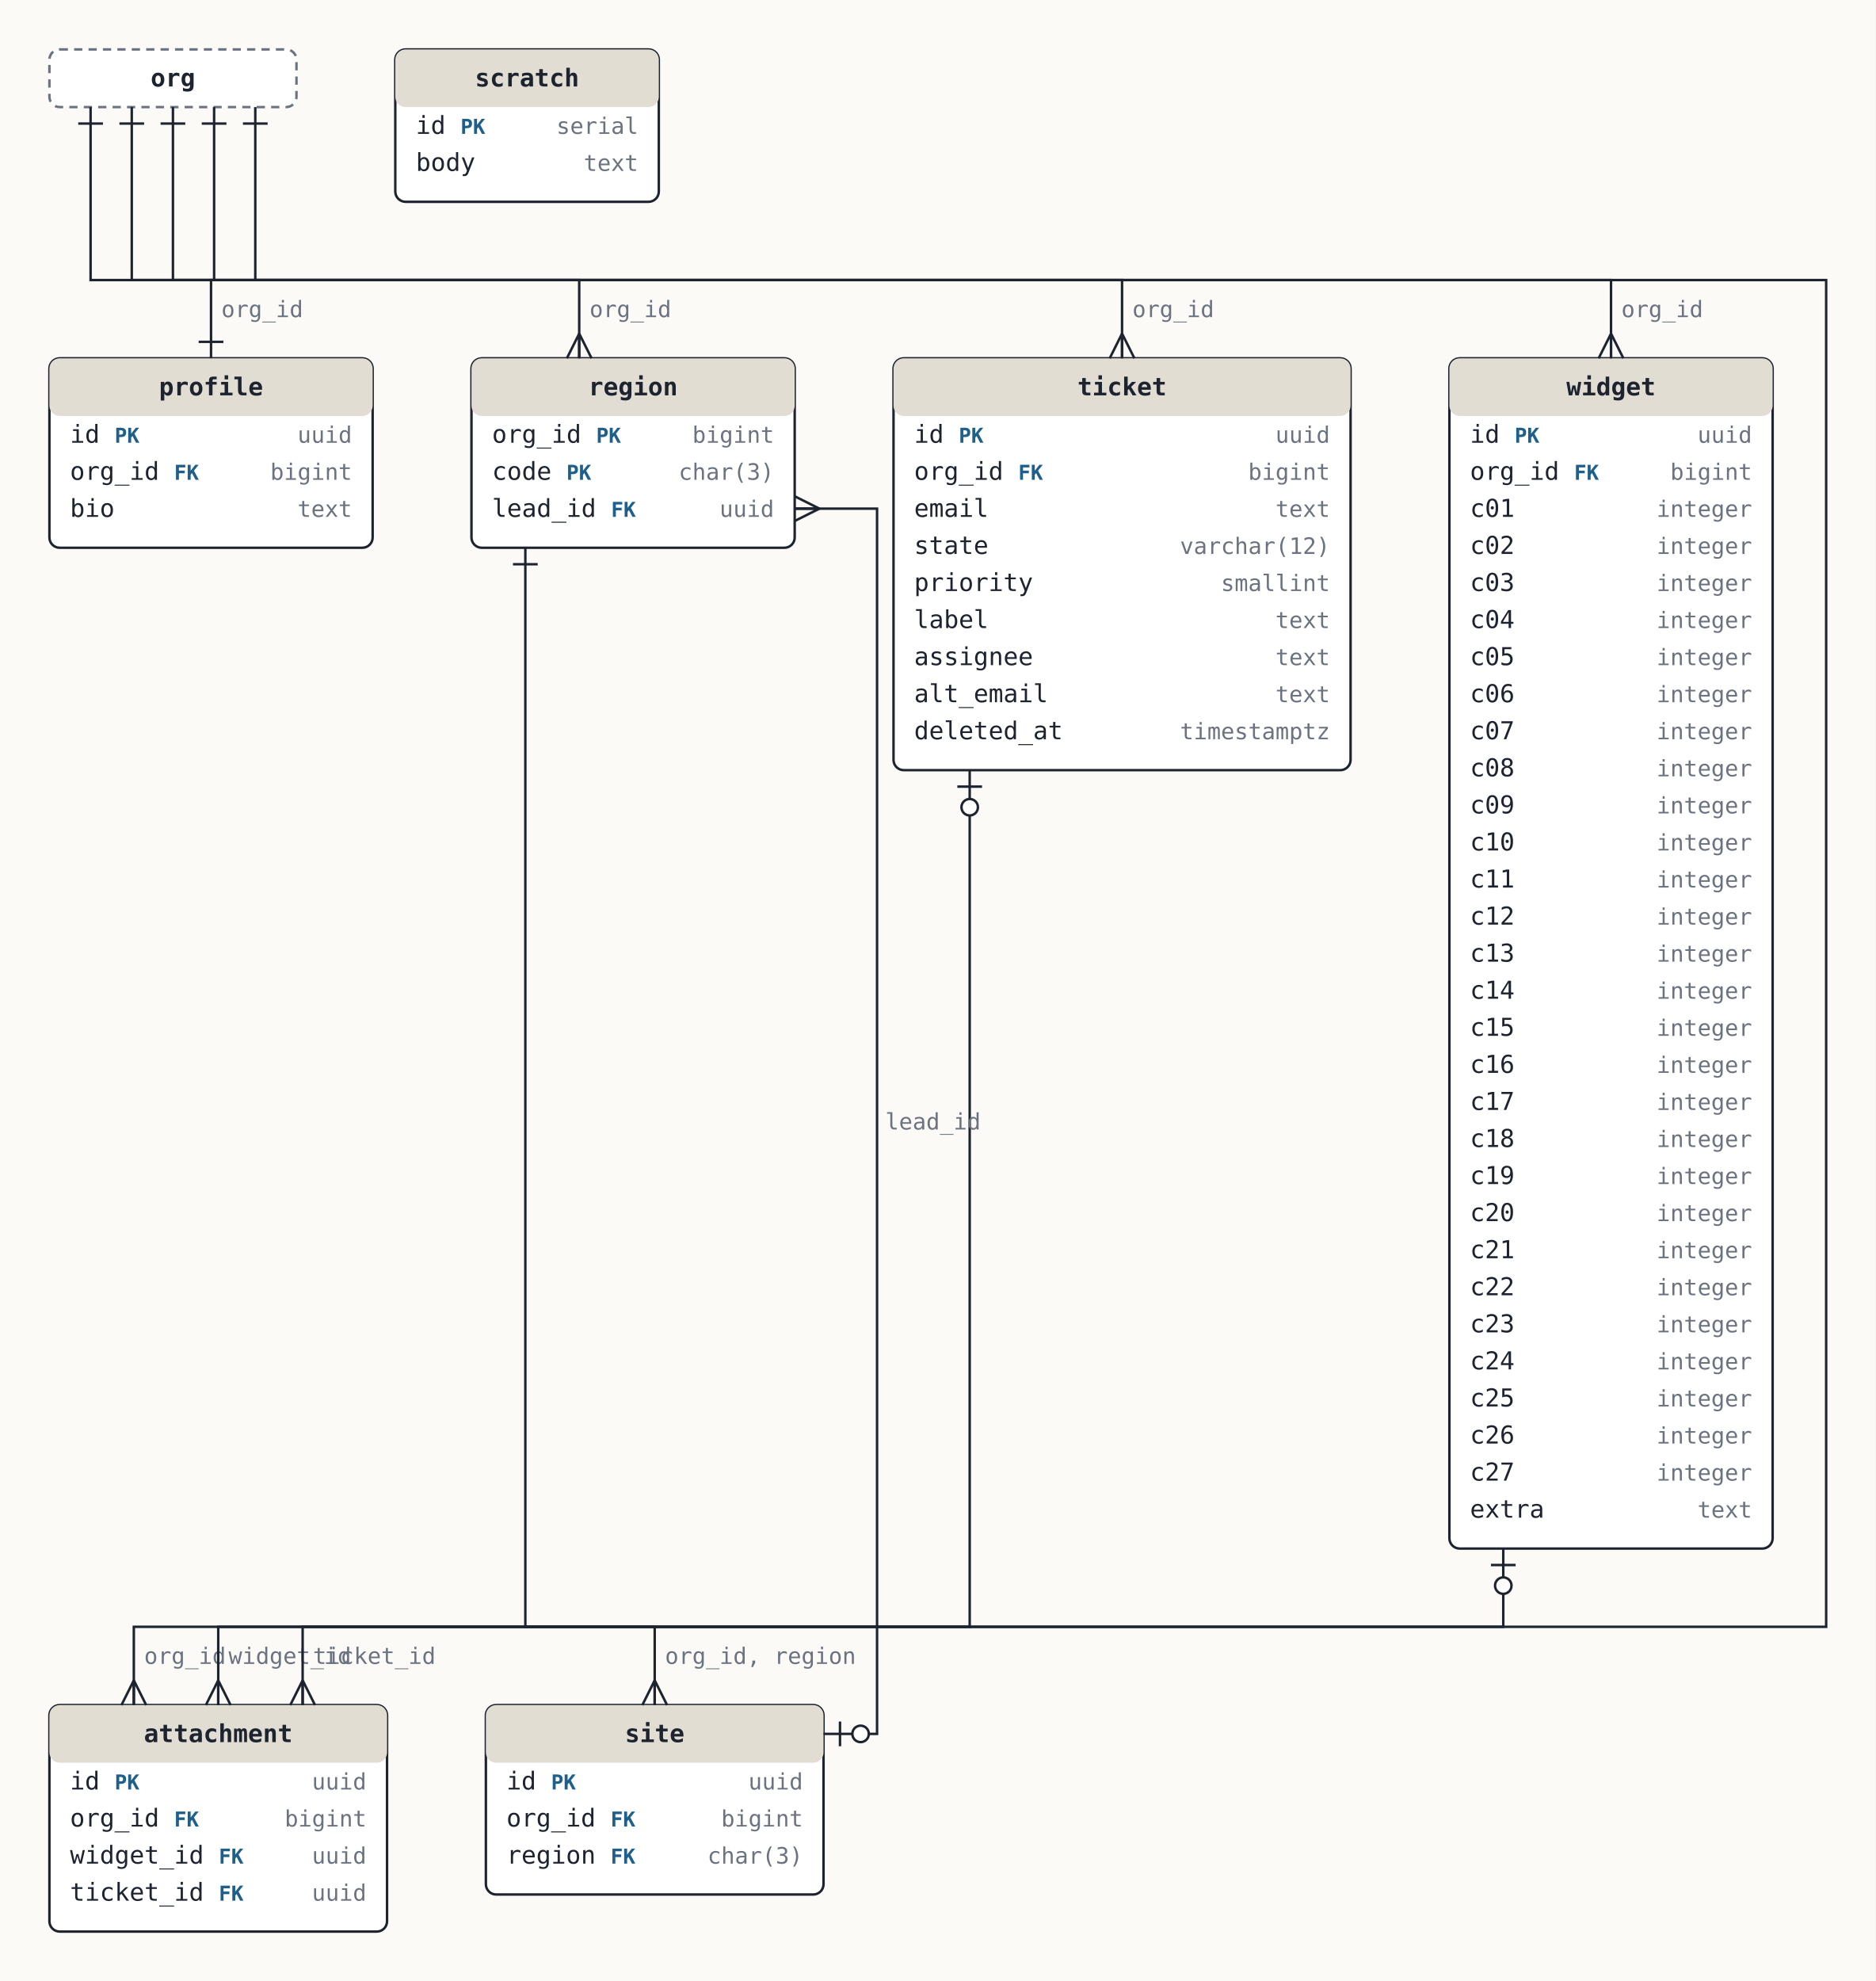
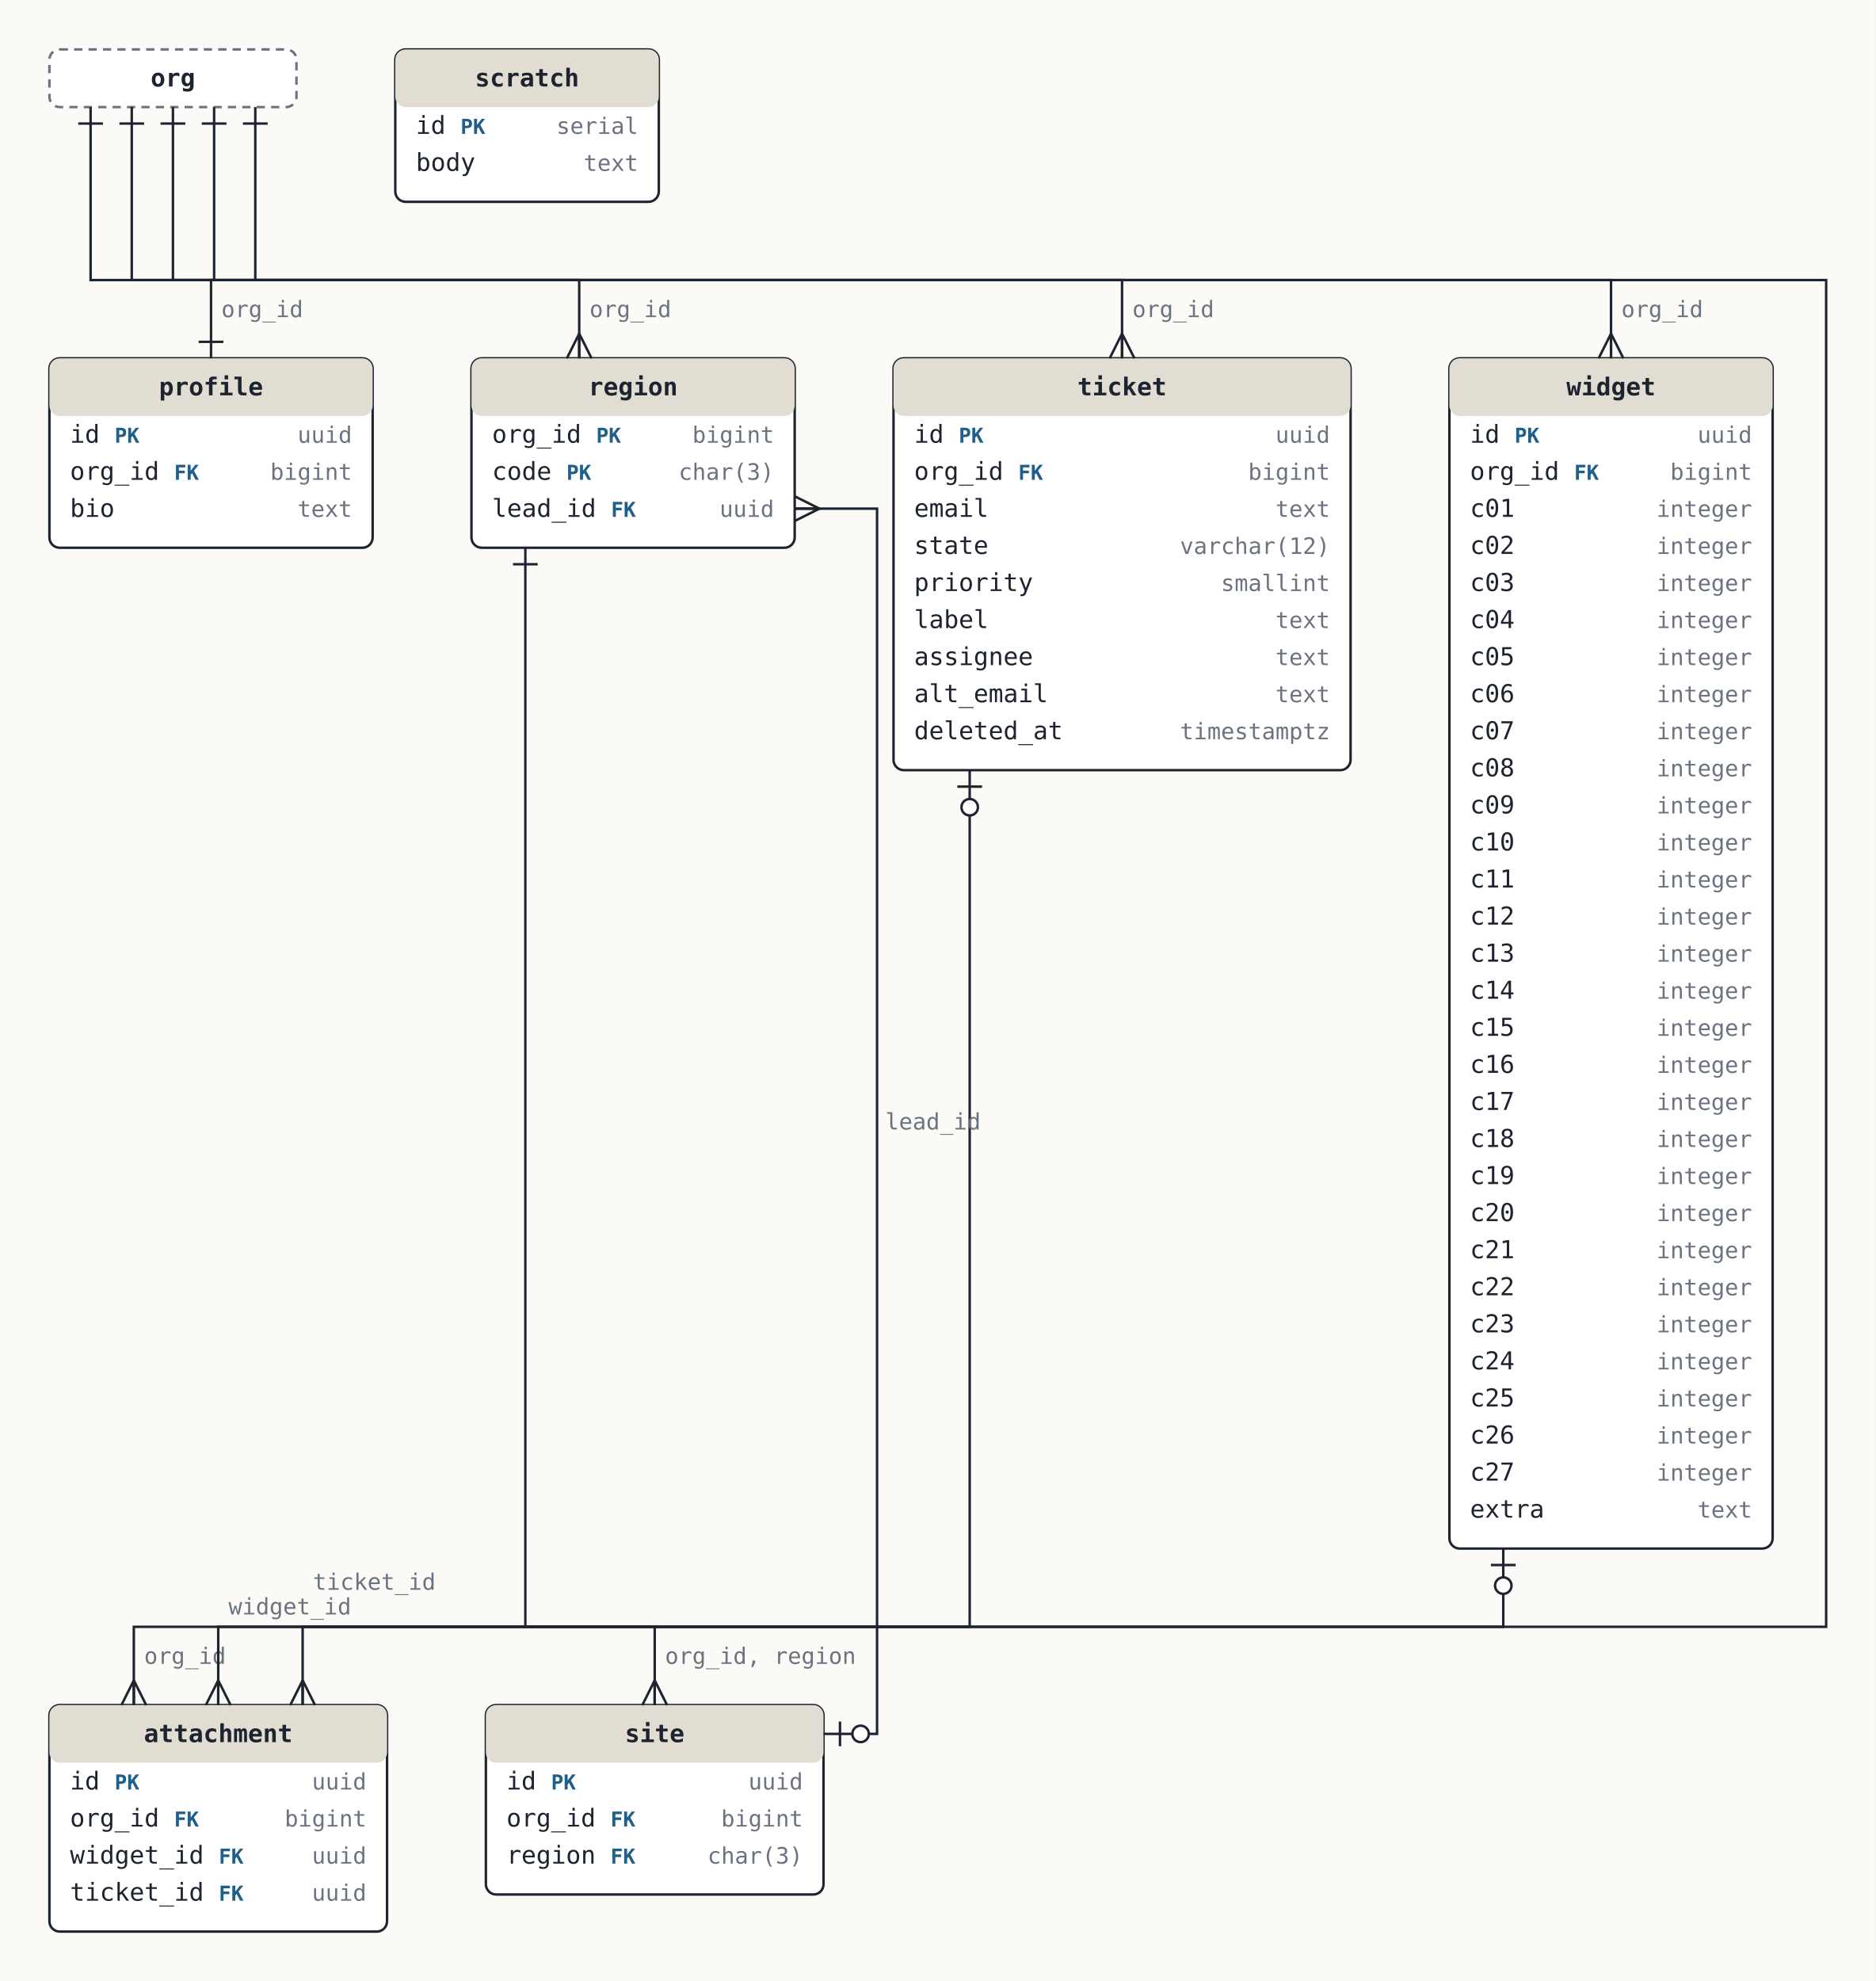
<svg xmlns="http://www.w3.org/2000/svg" class="erd" viewBox="0 0 911 962" width="911" height="962" role="img" aria-label="Entity-relationship diagram: widget, attachment, ticket, profile, region, site, scratch">
  <style>svg{font:12px ui-monospace,SFMono-Regular,Menlo,Consolas,monospace}.bg{fill:#fbfaf7}.bx{fill:#ffffff;stroke:#1d2430;stroke-width:1.2}.hd{fill:#e2ddd3}.stub .bx{stroke:#6b7280;stroke-dasharray:4 3}.stub .hd{fill:none}.ttl{font-weight:700;fill:#1d2430}.col{fill:#1d2430}.typ,.lbl{fill:#6b7280;font-size:11px}.key{fill:#1f5f8b;font-weight:700;font-size:10px}.ln,.end path{fill:none;stroke:#1d2430;stroke-width:1.2}.end circle{fill:#ffffff;stroke:#1d2430;stroke-width:1.2}</style>
  <rect class="bg" width="911" height="962" />
  <g class="tbl" id="erd-widget">
    <rect class="bx" x="704" y="174" width="157" height="578" rx="5" />
    <rect class="hd" x="704" y="174" width="157" height="28" rx="5" />
    <text class="ttl" x="782.5" y="192" text-anchor="middle">widget</text>
    <text class="col" x="714" y="215">id <tspan class="key">PK</tspan>
    </text>
    <text class="typ" x="851" y="215" text-anchor="end">uuid</text>
    <text class="col" x="714" y="233">org_id <tspan class="key">FK</tspan>
    </text>
    <text class="typ" x="851" y="233" text-anchor="end">bigint</text>
    <text class="col" x="714" y="251">c01</text>
    <text class="typ" x="851" y="251" text-anchor="end">integer</text>
    <text class="col" x="714" y="269">c02</text>
    <text class="typ" x="851" y="269" text-anchor="end">integer</text>
    <text class="col" x="714" y="287">c03</text>
    <text class="typ" x="851" y="287" text-anchor="end">integer</text>
    <text class="col" x="714" y="305">c04</text>
    <text class="typ" x="851" y="305" text-anchor="end">integer</text>
    <text class="col" x="714" y="323">c05</text>
    <text class="typ" x="851" y="323" text-anchor="end">integer</text>
    <text class="col" x="714" y="341">c06</text>
    <text class="typ" x="851" y="341" text-anchor="end">integer</text>
    <text class="col" x="714" y="359">c07</text>
    <text class="typ" x="851" y="359" text-anchor="end">integer</text>
    <text class="col" x="714" y="377">c08</text>
    <text class="typ" x="851" y="377" text-anchor="end">integer</text>
    <text class="col" x="714" y="395">c09</text>
    <text class="typ" x="851" y="395" text-anchor="end">integer</text>
    <text class="col" x="714" y="413">c10</text>
    <text class="typ" x="851" y="413" text-anchor="end">integer</text>
    <text class="col" x="714" y="431">c11</text>
    <text class="typ" x="851" y="431" text-anchor="end">integer</text>
    <text class="col" x="714" y="449">c12</text>
    <text class="typ" x="851" y="449" text-anchor="end">integer</text>
    <text class="col" x="714" y="467">c13</text>
    <text class="typ" x="851" y="467" text-anchor="end">integer</text>
    <text class="col" x="714" y="485">c14</text>
    <text class="typ" x="851" y="485" text-anchor="end">integer</text>
    <text class="col" x="714" y="503">c15</text>
    <text class="typ" x="851" y="503" text-anchor="end">integer</text>
    <text class="col" x="714" y="521">c16</text>
    <text class="typ" x="851" y="521" text-anchor="end">integer</text>
    <text class="col" x="714" y="539">c17</text>
    <text class="typ" x="851" y="539" text-anchor="end">integer</text>
    <text class="col" x="714" y="557">c18</text>
    <text class="typ" x="851" y="557" text-anchor="end">integer</text>
    <text class="col" x="714" y="575">c19</text>
    <text class="typ" x="851" y="575" text-anchor="end">integer</text>
    <text class="col" x="714" y="593">c20</text>
    <text class="typ" x="851" y="593" text-anchor="end">integer</text>
    <text class="col" x="714" y="611">c21</text>
    <text class="typ" x="851" y="611" text-anchor="end">integer</text>
    <text class="col" x="714" y="629">c22</text>
    <text class="typ" x="851" y="629" text-anchor="end">integer</text>
    <text class="col" x="714" y="647">c23</text>
    <text class="typ" x="851" y="647" text-anchor="end">integer</text>
    <text class="col" x="714" y="665">c24</text>
    <text class="typ" x="851" y="665" text-anchor="end">integer</text>
    <text class="col" x="714" y="683">c25</text>
    <text class="typ" x="851" y="683" text-anchor="end">integer</text>
    <text class="col" x="714" y="701">c26</text>
    <text class="typ" x="851" y="701" text-anchor="end">integer</text>
    <text class="col" x="714" y="719">c27</text>
    <text class="typ" x="851" y="719" text-anchor="end">integer</text>
    <text class="col" x="714" y="737">extra</text>
    <text class="typ" x="851" y="737" text-anchor="end">text</text>
  </g>
  <g class="tbl" id="erd-attachment">
    <rect class="bx" x="24" y="828" width="164" height="110" rx="5" />
    <rect class="hd" x="24" y="828" width="164" height="28" rx="5" />
    <text class="ttl" x="106" y="846" text-anchor="middle">attachment</text>
    <text class="col" x="34" y="869">id <tspan class="key">PK</tspan>
    </text>
    <text class="typ" x="178" y="869" text-anchor="end">uuid</text>
    <text class="col" x="34" y="887">org_id <tspan class="key">FK</tspan>
    </text>
    <text class="typ" x="178" y="887" text-anchor="end">bigint</text>
    <text class="col" x="34" y="905">widget_id <tspan class="key">FK</tspan>
    </text>
    <text class="typ" x="178" y="905" text-anchor="end">uuid</text>
    <text class="col" x="34" y="923">ticket_id <tspan class="key">FK</tspan>
    </text>
    <text class="typ" x="178" y="923" text-anchor="end">uuid</text>
  </g>
  <g class="tbl" id="erd-ticket">
    <rect class="bx" x="434" y="174" width="222" height="200" rx="5" />
    <rect class="hd" x="434" y="174" width="222" height="28" rx="5" />
    <text class="ttl" x="545" y="192" text-anchor="middle">ticket</text>
    <text class="col" x="444" y="215">id <tspan class="key">PK</tspan>
    </text>
    <text class="typ" x="646" y="215" text-anchor="end">uuid</text>
    <text class="col" x="444" y="233">org_id <tspan class="key">FK</tspan>
    </text>
    <text class="typ" x="646" y="233" text-anchor="end">bigint</text>
    <text class="col" x="444" y="251">email</text>
    <text class="typ" x="646" y="251" text-anchor="end">text</text>
    <text class="col" x="444" y="269">state</text>
    <text class="typ" x="646" y="269" text-anchor="end">varchar(12)</text>
    <text class="col" x="444" y="287">priority</text>
    <text class="typ" x="646" y="287" text-anchor="end">smallint</text>
    <text class="col" x="444" y="305">label</text>
    <text class="typ" x="646" y="305" text-anchor="end">text</text>
    <text class="col" x="444" y="323">assignee</text>
    <text class="typ" x="646" y="323" text-anchor="end">text</text>
    <text class="col" x="444" y="341">alt_email</text>
    <text class="typ" x="646" y="341" text-anchor="end">text</text>
    <text class="col" x="444" y="359">deleted_at</text>
    <text class="typ" x="646" y="359" text-anchor="end">timestamptz</text>
  </g>
  <g class="tbl" id="erd-profile">
    <rect class="bx" x="24" y="174" width="157" height="92" rx="5" />
    <rect class="hd" x="24" y="174" width="157" height="28" rx="5" />
    <text class="ttl" x="102.5" y="192" text-anchor="middle">profile</text>
    <text class="col" x="34" y="215">id <tspan class="key">PK</tspan>
    </text>
    <text class="typ" x="171" y="215" text-anchor="end">uuid</text>
    <text class="col" x="34" y="233">org_id <tspan class="key">FK</tspan>
    </text>
    <text class="typ" x="171" y="233" text-anchor="end">bigint</text>
    <text class="col" x="34" y="251">bio</text>
    <text class="typ" x="171" y="251" text-anchor="end">text</text>
  </g>
  <g class="tbl" id="erd-region">
    <rect class="bx" x="229" y="174" width="157" height="92" rx="5" />
    <rect class="hd" x="229" y="174" width="157" height="28" rx="5" />
    <text class="ttl" x="307.5" y="192" text-anchor="middle">region</text>
    <text class="col" x="239" y="215">org_id <tspan class="key">PK</tspan>
    </text>
    <text class="typ" x="376" y="215" text-anchor="end">bigint</text>
    <text class="col" x="239" y="233">code <tspan class="key">PK</tspan>
    </text>
    <text class="typ" x="376" y="233" text-anchor="end">char(3)</text>
    <text class="col" x="239" y="251">lead_id <tspan class="key">FK</tspan>
    </text>
    <text class="typ" x="376" y="251" text-anchor="end">uuid</text>
  </g>
  <g class="tbl" id="erd-site">
    <rect class="bx" x="236" y="828" width="164" height="92" rx="5" />
    <rect class="hd" x="236" y="828" width="164" height="28" rx="5" />
    <text class="ttl" x="318" y="846" text-anchor="middle">site</text>
    <text class="col" x="246" y="869">id <tspan class="key">PK</tspan>
    </text>
    <text class="typ" x="390" y="869" text-anchor="end">uuid</text>
    <text class="col" x="246" y="887">org_id <tspan class="key">FK</tspan>
    </text>
    <text class="typ" x="390" y="887" text-anchor="end">bigint</text>
    <text class="col" x="246" y="905">region <tspan class="key">FK</tspan>
    </text>
    <text class="typ" x="390" y="905" text-anchor="end">char(3)</text>
  </g>
  <g class="tbl" id="erd-scratch">
    <rect class="bx" x="192" y="24" width="128" height="74" rx="5" />
    <rect class="hd" x="192" y="24" width="128" height="28" rx="5" />
    <text class="ttl" x="256" y="42" text-anchor="middle">scratch</text>
    <text class="col" x="202" y="65">id <tspan class="key">PK</tspan>
    </text>
    <text class="typ" x="310" y="65" text-anchor="end">serial</text>
    <text class="col" x="202" y="83">body</text>
    <text class="typ" x="310" y="83" text-anchor="end">text</text>
  </g>
  <g class="tbl stub" id="erd-org">
    <rect class="bx" x="24" y="24" width="120" height="28" rx="5" />
    <rect class="hd" x="24" y="24" width="120" height="28" rx="5" />
    <text class="ttl" x="84" y="42" text-anchor="middle">org</text>
  </g>
  <g class="edge" data-fk="widget.org_id" data-ends="one many">
    <path class="ln" d="M782.5,174 V136 H44 V52" />
    <g class="end c-many" transform="translate(782.5,174) rotate(-90)">
      <path d="M0,-6 L12,0 M0,0 L12,0 M0,6 L12,0" />
    </g>
    <g class="end p-one" transform="translate(44,52) rotate(90)">
      <path d="M8,-6 L8,6" />
    </g>
    <text class="lbl" x="787.5" y="154">org_id</text>
  </g>
  <g class="edge" data-fk="attachment.org_id" data-ends="one many">
    <path class="ln" d="M65,828 V790 H887 V136 H64 V52" />
    <g class="end c-many" transform="translate(65,828) rotate(-90)">
      <path d="M0,-6 L12,0 M0,0 L12,0 M0,6 L12,0" />
    </g>
    <g class="end p-one" transform="translate(64,52) rotate(90)">
      <path d="M8,-6 L8,6" />
    </g>
    <text class="lbl" x="70" y="808">org_id</text>
  </g>
  <g class="edge" data-fk="attachment.widget_id" data-ends="zero-one many">
    <path class="ln" d="M106,828 V790 H730.167 V752" />
    <g class="end c-many" transform="translate(106,828) rotate(-90)">
      <path d="M0,-6 L12,0 M0,0 L12,0 M0,6 L12,0" />
    </g>
    <g class="end p-zero-one" transform="translate(730.1667,752) rotate(90)">
      <path d="M8,-6 L8,6" />
      <circle cx="18" cy="0" r="4" />
    </g>
-     <text class="lbl" x="111" y="808">widget_id</text>
+     <text class="lbl" x="111" y="784">widget_id</text>
  </g>
  <g class="edge" data-fk="attachment.ticket_id" data-ends="zero-one many">
    <path class="ln" d="M147,828 V790 H471 V374" />
    <g class="end c-many" transform="translate(147,828) rotate(-90)">
      <path d="M0,-6 L12,0 M0,0 L12,0 M0,6 L12,0" />
    </g>
    <g class="end p-zero-one" transform="translate(471,374) rotate(90)">
      <path d="M8,-6 L8,6" />
      <circle cx="18" cy="0" r="4" />
    </g>
-     <text class="lbl" x="152" y="808">ticket_id</text>
+     <text class="lbl" x="152" y="772">ticket_id</text>
  </g>
  <g class="edge" data-fk="ticket.org_id" data-ends="one many">
    <path class="ln" d="M545,174 V136 H84 V52" />
    <g class="end c-many" transform="translate(545,174) rotate(-90)">
      <path d="M0,-6 L12,0 M0,0 L12,0 M0,6 L12,0" />
    </g>
    <g class="end p-one" transform="translate(84,52) rotate(90)">
      <path d="M8,-6 L8,6" />
    </g>
    <text class="lbl" x="550" y="154">org_id</text>
  </g>
  <g class="edge" data-fk="profile.org_id" data-ends="one one">
    <path class="ln" d="M102.5,174 V136 H104 V52" />
    <g class="end c-one" transform="translate(102.5,174) rotate(-90)">
      <path d="M8,-6 L8,6" />
    </g>
    <g class="end p-one" transform="translate(104,52) rotate(90)">
      <path d="M8,-6 L8,6" />
    </g>
    <text class="lbl" x="107.5" y="154">org_id</text>
  </g>
  <g class="edge" data-fk="region.org_id" data-ends="one many">
    <path class="ln" d="M281.333,174 V136 H124 V52" />
    <g class="end c-many" transform="translate(281.3333,174) rotate(-90)">
      <path d="M0,-6 L12,0 M0,0 L12,0 M0,6 L12,0" />
    </g>
    <g class="end p-one" transform="translate(124,52) rotate(90)">
      <path d="M8,-6 L8,6" />
    </g>
    <text class="lbl" x="286.333" y="154">org_id</text>
  </g>
  <g class="edge" data-fk="region.lead_id" data-ends="zero-one many">
    <path class="ln" d="M386,247 H426 V842 H400" />
    <g class="end c-many" transform="translate(386,247) rotate(0)">
      <path d="M0,-6 L12,0 M0,0 L12,0 M0,6 L12,0" />
    </g>
    <g class="end p-zero-one" transform="translate(400,842) rotate(0)">
      <path d="M8,-6 L8,6" />
      <circle cx="18" cy="0" r="4" />
    </g>
    <text class="lbl" x="430" y="548.5">lead_id</text>
  </g>
  <g class="edge" data-fk="site.org_id, region" data-ends="one many">
    <path class="ln" d="M318,828 V790 H255.167 V266" />
    <g class="end c-many" transform="translate(318,828) rotate(-90)">
      <path d="M0,-6 L12,0 M0,0 L12,0 M0,6 L12,0" />
    </g>
    <g class="end p-one" transform="translate(255.1667,266) rotate(90)">
      <path d="M8,-6 L8,6" />
    </g>
    <text class="lbl" x="323" y="808">org_id, region</text>
  </g>
</svg>
